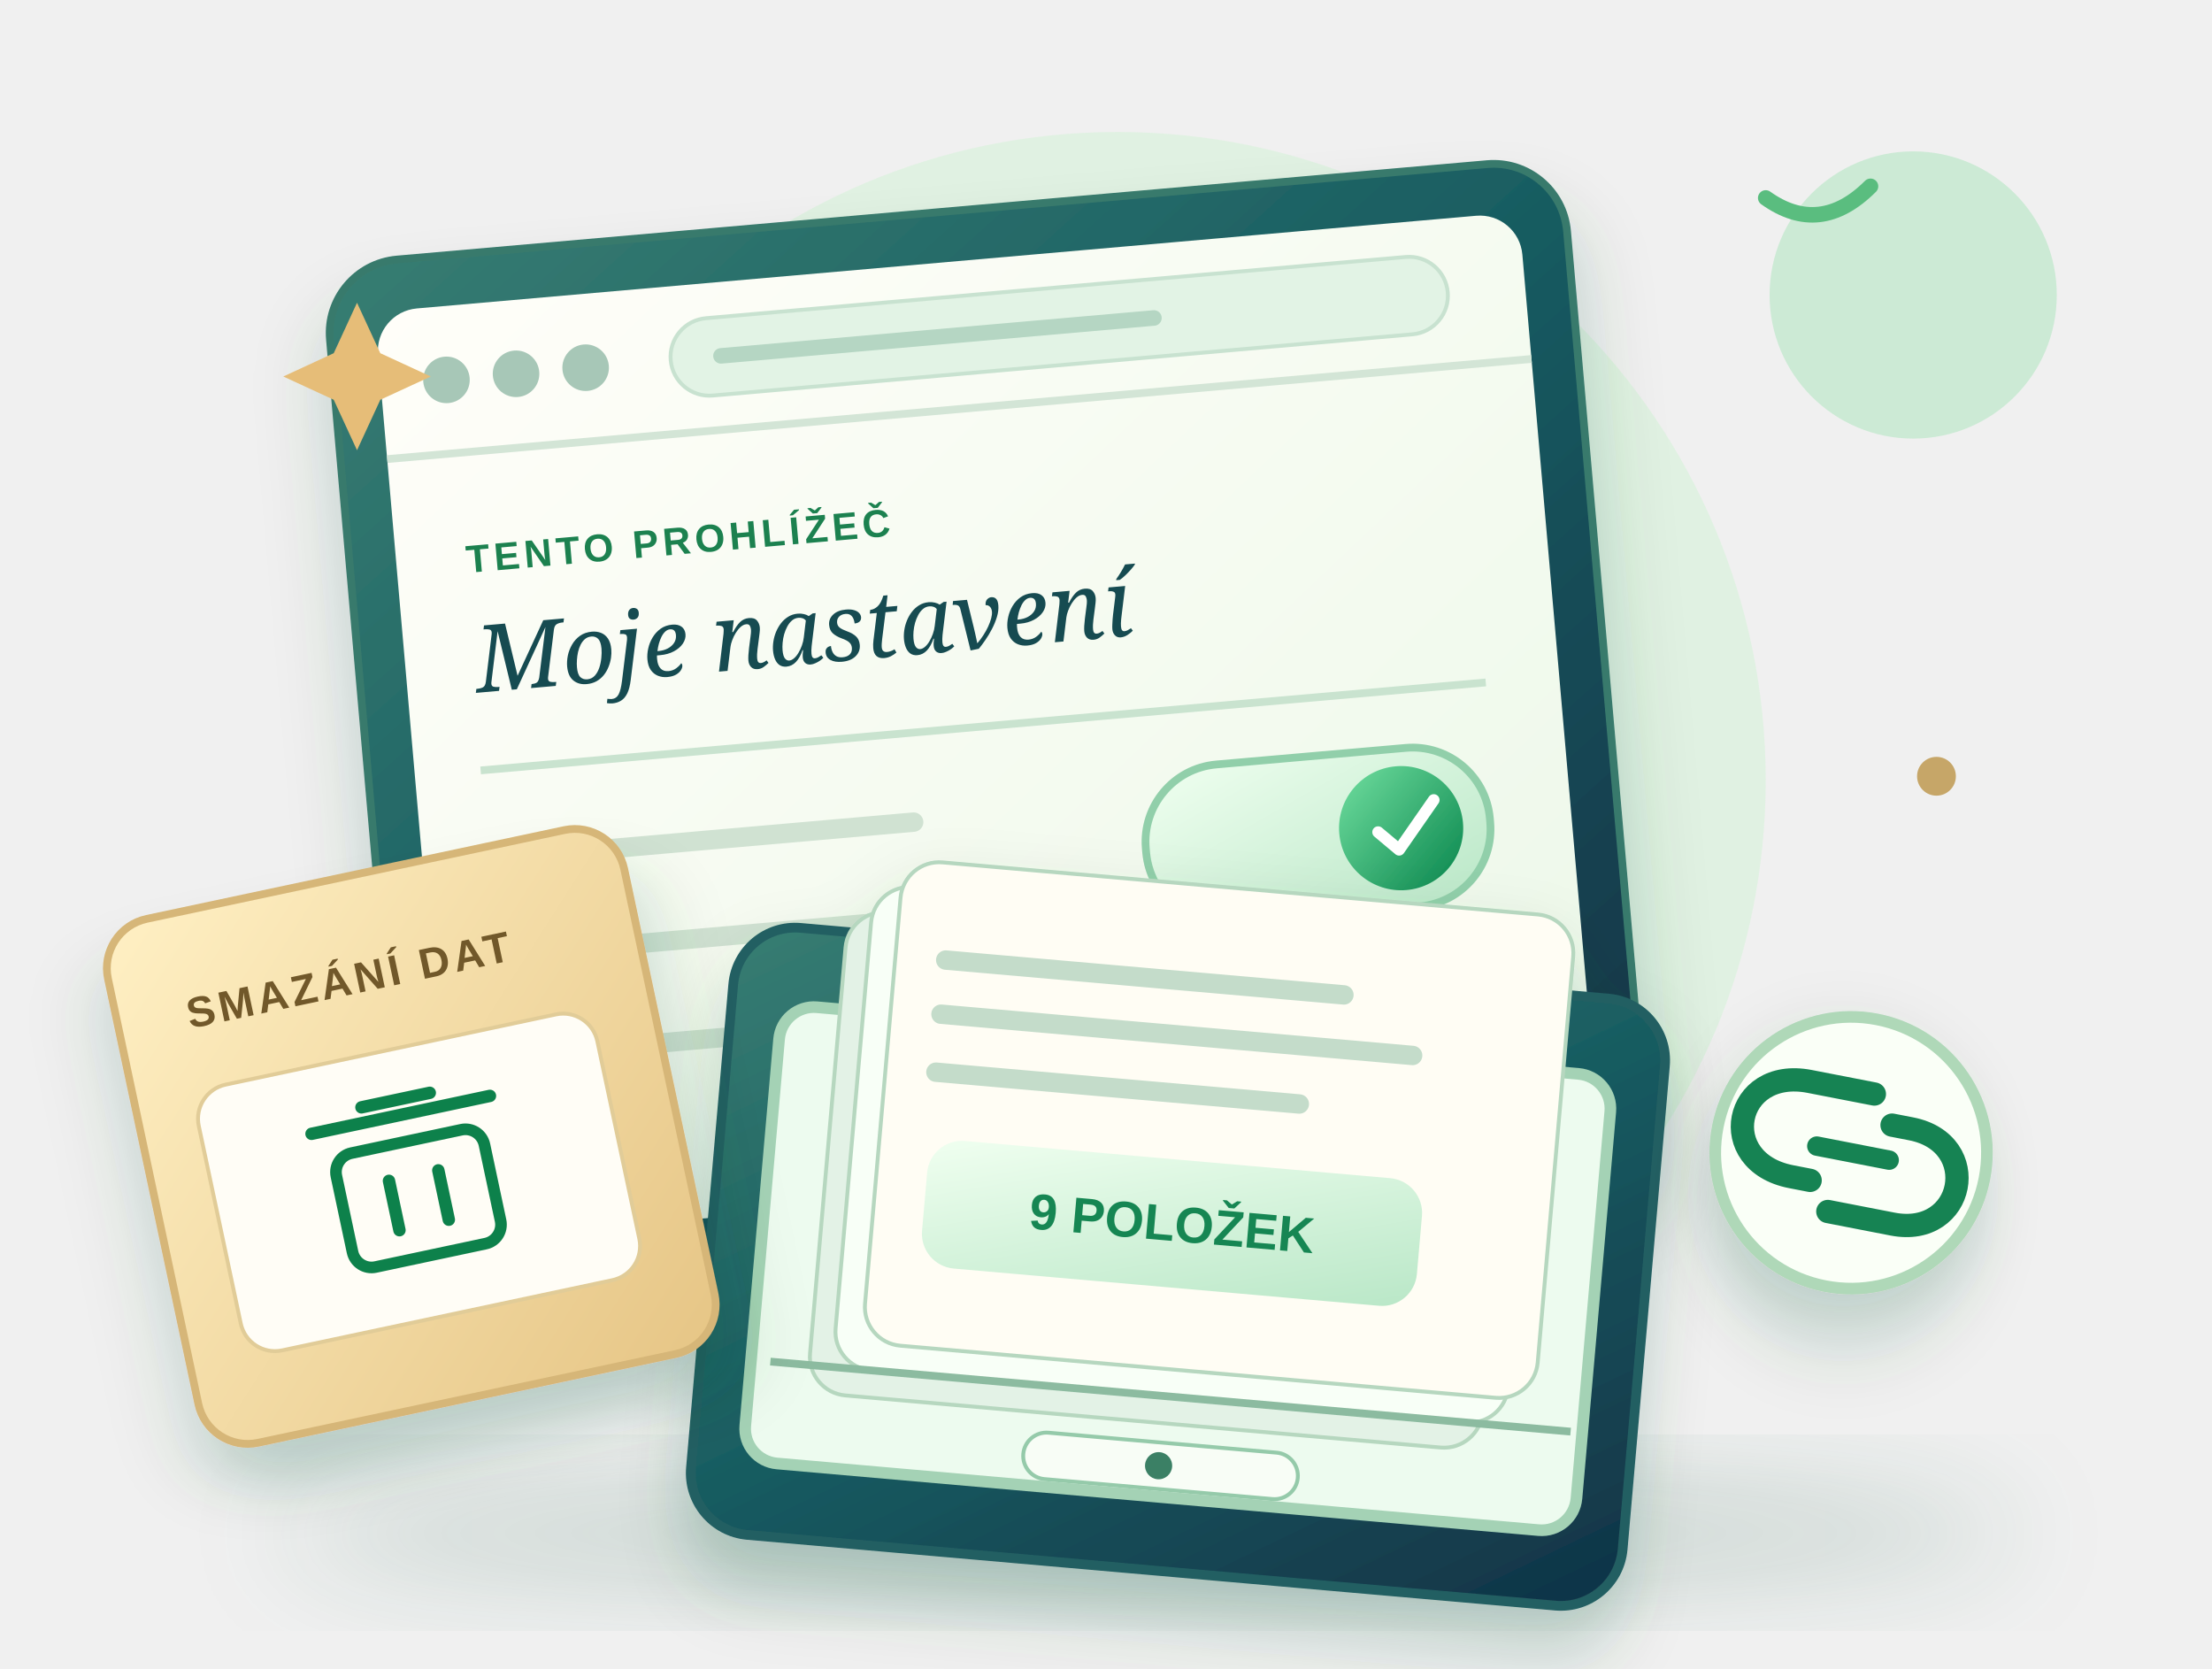
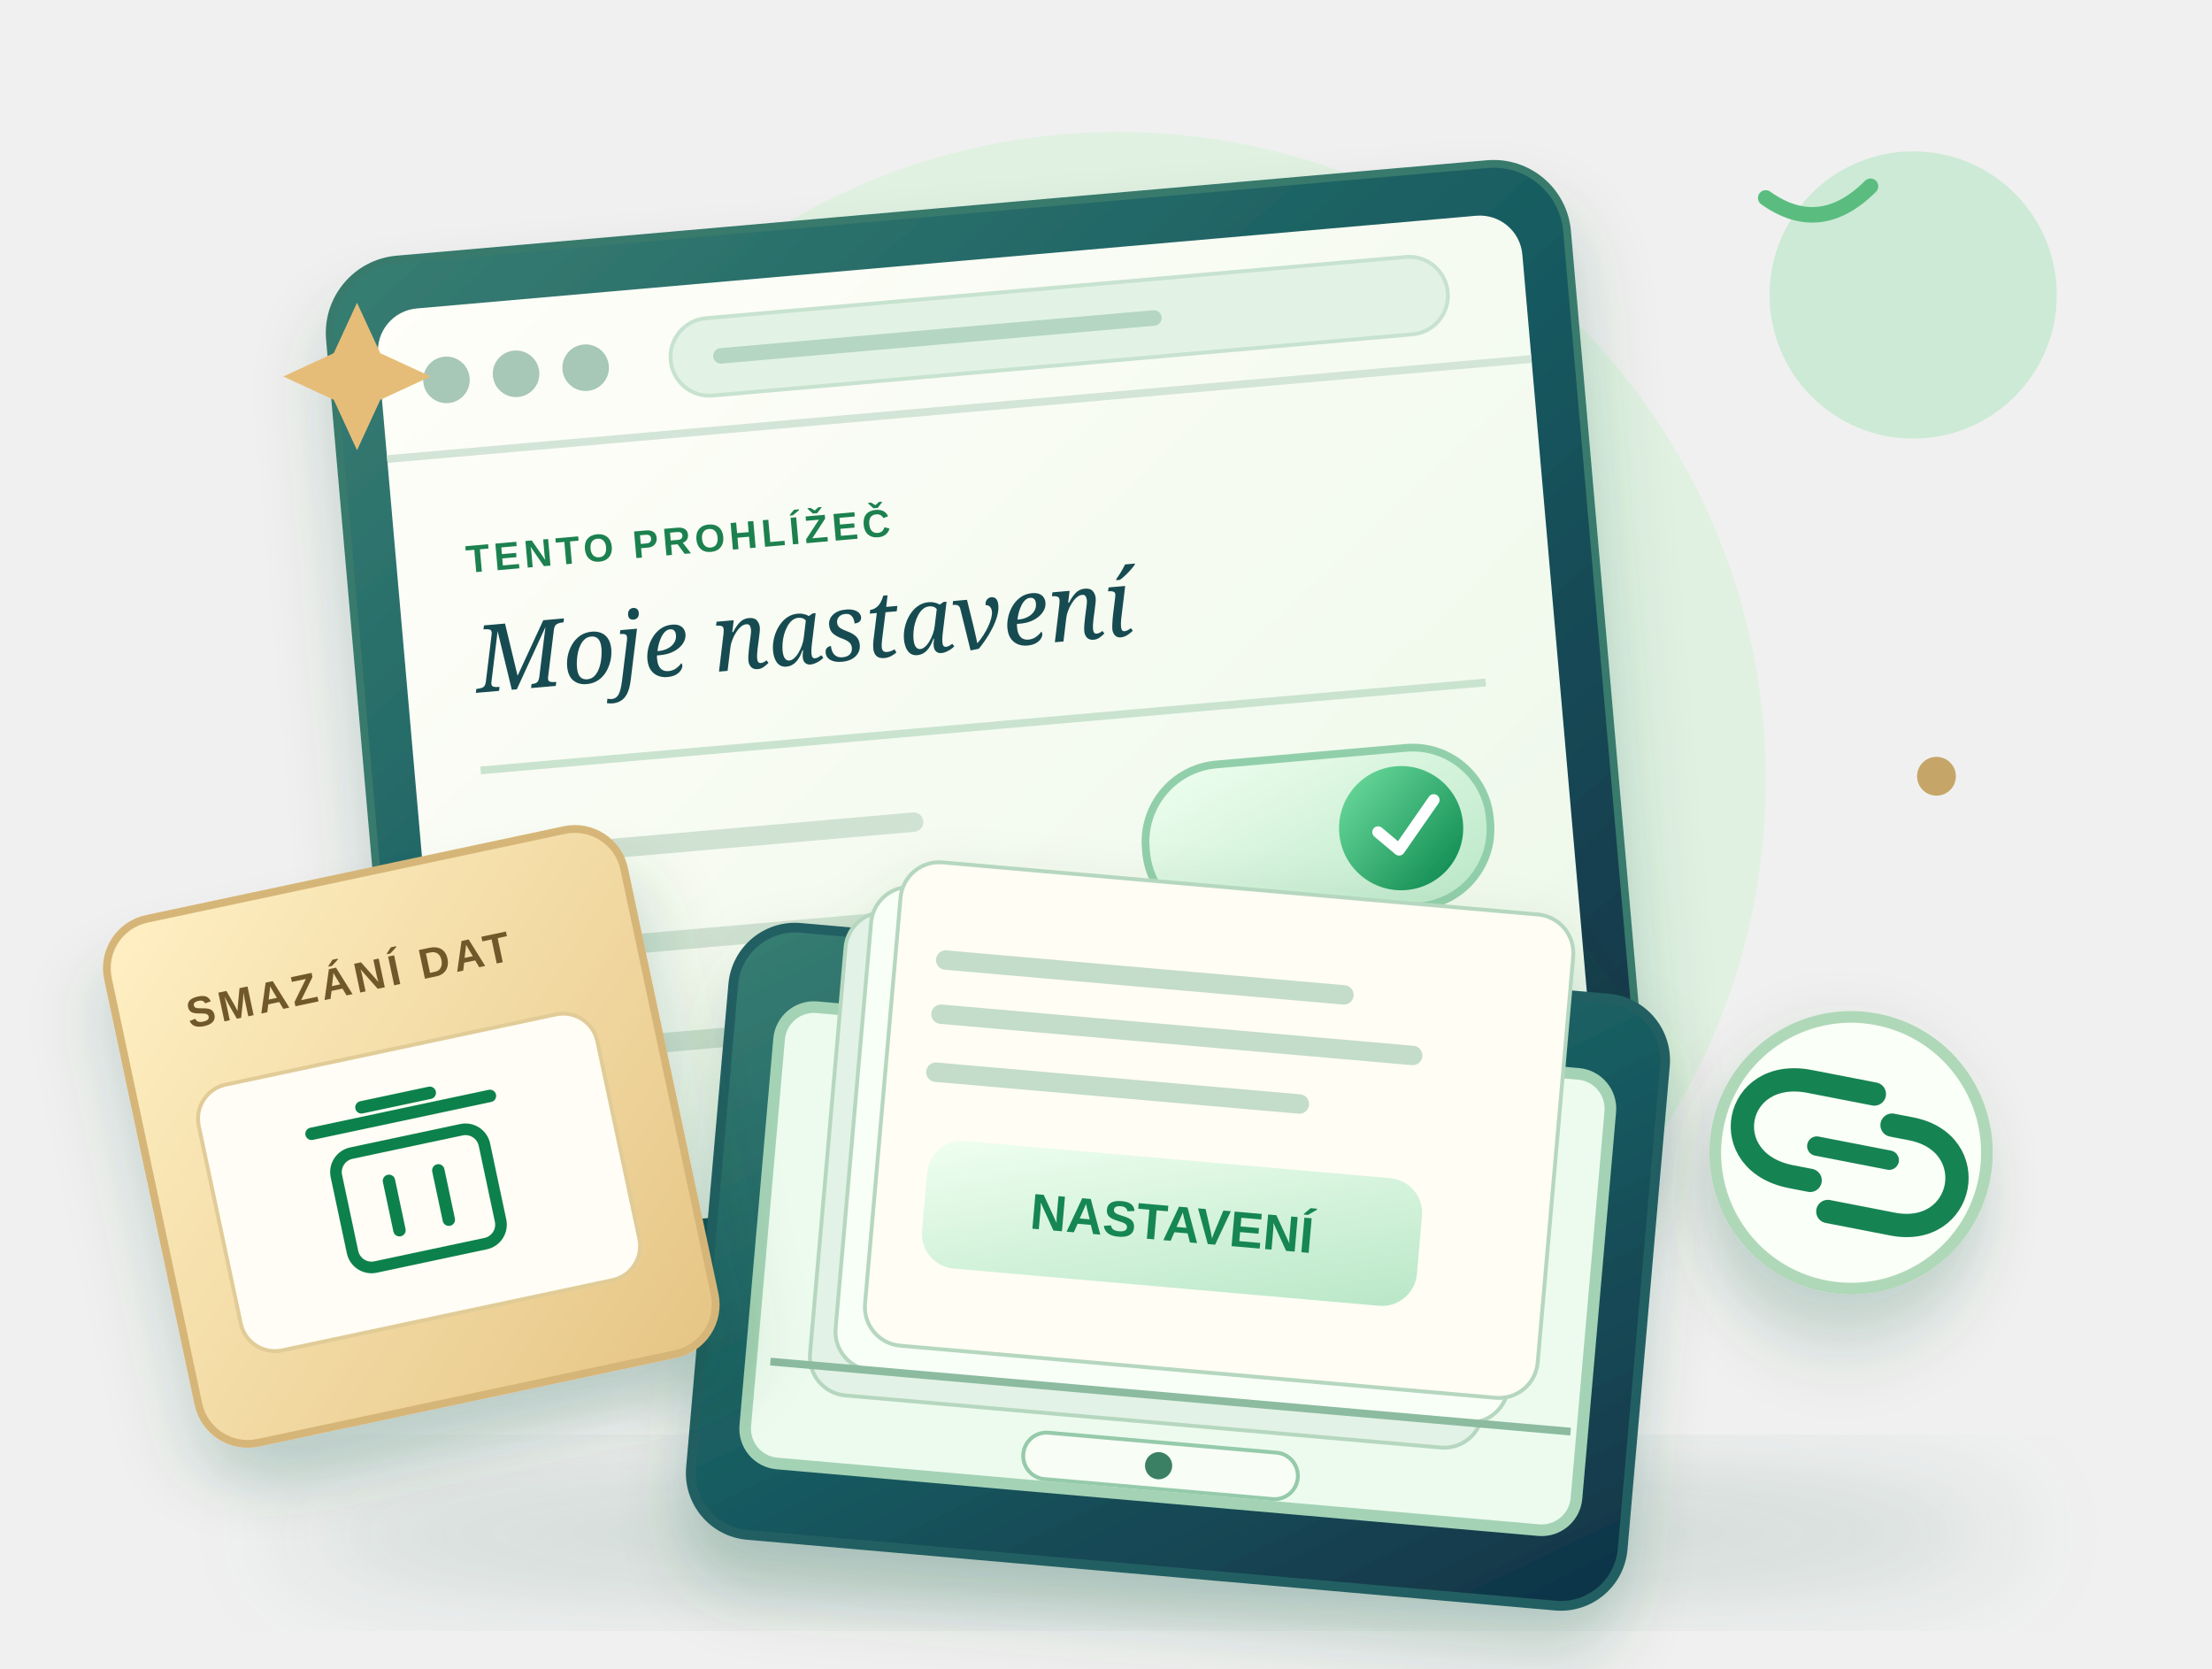
<svg xmlns="http://www.w3.org/2000/svg" viewBox="0 0 570 430" role="img" aria-labelledby="title desc">
  <defs>
    <linearGradient id="navy" x1="0" y1="0" x2=".9" y2="1">
      <stop stop-color="#377d72" />
      <stop offset=".52" stop-color="#185c61" />
      <stop offset="1" stop-color="#113649" />
    </linearGradient>
    <linearGradient id="paper" x1="0" y1="0" x2="1" y2="1">
      <stop stop-color="#fffef9" />
      <stop offset="1" stop-color="#ecf8e9" />
    </linearGradient>
    <linearGradient id="mint" x1="0" y1="0" x2="1" y2="1">
      <stop stop-color="#f0fff0" />
      <stop offset="1" stop-color="#b9e7c7" />
    </linearGradient>
    <linearGradient id="green" x1="0" y1="0" x2="1" y2="1">
      <stop stop-color="#71dfa0" />
      <stop offset="1" stop-color="#08854c" />
    </linearGradient>
    <linearGradient id="gold" x1="0" y1="0" x2="1" y2="1">
      <stop stop-color="#fff0c4" />
      <stop offset="1" stop-color="#e6c585" />
    </linearGradient>
    <filter id="shadow" x="-50%" y="-50%" width="200%" height="200%">
      <feDropShadow dx="0" dy="11" stdDeviation="9" flood-color="#1b5839" flood-opacity=".22" />
    </filter>
    <filter id="blur">
      <feGaussianBlur stdDeviation="14" />
    </filter>
  </defs>
  <ellipse cx="296" cy="395" rx="224" ry="21" fill="#185b44" opacity=".15" filter="url(#blur)" />
  <circle cx="288" cy="201" r="167" fill="#d9f2dc" opacity=".68" />
  <circle cx="493" cy="76" r="37" fill="#b8e7c6" opacity=".65" />
  <g transform="translate(94 54) rotate(-5 161 129)" filter="url(#shadow)">
    <rect width="320" height="265" rx="19" fill="url(#navy)" stroke="#397a6c" stroke-width="2" />
    <rect x="12" y="13" width="296" height="240" rx="11" fill="url(#paper)" />
    <path d="M12 51h296" stroke="#d3e5d6" stroke-width="2" />
    <g fill="#a7c7b7">
      <circle cx="29" cy="32" r="6" />
      <circle cx="47" cy="32" r="6" />
      <circle cx="65" cy="32" r="6" />
    </g>
    <rect x="87" y="22" width="201" height="20" rx="10" fill="#e2f3e5" stroke="#c8e2d0" />
    <path d="M100 32h112" stroke="#b5d6c3" stroke-width="4" stroke-linecap="round" />
    <text x="30" y="82" font-family="Arial,sans-serif" font-size="10" font-weight="900" letter-spacing="1.1" fill="#1a8150">TENTO PROHLÍŽEČ</text>
    <text x="30" y="113" font-family="Georgia,serif" font-size="24" font-style="italic" fill="#164b51">Moje nastavení</text>
    <path d="M29 133h260" stroke="#c9e3cf" stroke-width="2" />
    <g stroke="#d0e2d2" stroke-width="5" stroke-linecap="round">
      <path d="M33 156h106" />
      <path d="M33 181h131" />
      <path d="M33 207h91" />
    </g>
    <g transform="translate(198 148)">
      <rect width="89" height="41" rx="20" fill="url(#mint)" stroke="#91cfaa" stroke-width="2" />
      <circle cx="66" cy="20.5" r="16" fill="url(#green)" />
      <path d="m60 21 5 5 10-12" fill="none" stroke="#fff" stroke-width="3" stroke-linecap="round" stroke-linejoin="round" />
    </g>
  </g>
  <g transform="translate(185 216) rotate(5 121 88)" filter="url(#shadow)">
    <rect x="0" y="32" width="241" height="157" rx="16" fill="url(#navy)" stroke="#245f62" stroke-width="2.5" />
    <rect x="13" y="52" width="215" height="118" rx="9" fill="#edfbef" stroke="#a4d2b5" stroke-width="3" />
    <g>
      <rect x="28" y="26" width="174" height="125" rx="10" fill="#e3f2e6" stroke="#b6d7bf" />
      <rect x="34" y="19" width="174" height="125" rx="10" fill="#f8fff7" stroke="#b6d7bf" />
      <rect x="41" y="12" width="174" height="125" rx="10" fill="#fffdf4" stroke="#b6d7bf" />
      <path d="M54 37h103M54 51h122M54 66h94" stroke="#c4dcca" stroke-width="5" stroke-linecap="round" />
      <rect x="54" y="83" width="128" height="33" rx="9" fill="url(#mint)" />
-       <text x="118" y="104" text-anchor="middle" font-family="Arial,sans-serif" font-weight="900" font-size="13" fill="#168653">9 POLOŽEK</text>
+       <text x="118" y="104" text-anchor="middle" font-family="Arial,sans-serif" font-weight="900" font-size="13" fill="#168653">NASTAVENÍ</text>
    </g>
    <path d="M18 144h207" stroke="#8cbba0" stroke-width="2" />
    <rect x="85" y="156" width="71" height="12" rx="6" fill="#f8fdf6" stroke="#95caaa" />
    <circle cx="120" cy="162" r="3.5" fill="#3a8065" />
  </g>
  <g transform="translate(38 224) rotate(-12 67 69)" filter="url(#shadow)">
    <rect width="136" height="138" rx="13" fill="url(#gold)" stroke="#d6b678" stroke-width="2" />
    <text x="18" y="30" font-family="Arial,sans-serif" font-size="11" font-weight="900" letter-spacing="1" fill="#715829">SMAZÁNÍ DAT</text>
    <rect x="15" y="46" width="105" height="70" rx="9" fill="#fffdf6" stroke="#e1cc98" />
    <rect x="47" y="70" width="39" height="30" rx="5" fill="none" stroke="#11814b" stroke-width="3" />
    <path d="M43 63h47M57 59h18M60 79v13M73 79v13" stroke="#11814b" stroke-width="3.2" stroke-linecap="round" fill="none" />
  </g>
  <g transform="translate(440 260) rotate(11 37 37)" filter="url(#shadow)">
    <circle cx="37" cy="37" r="35" fill="#fafff7" stroke="#afd8b8" stroke-width="3" />
    <path d="M28 46h-5c-20 0-20-25 0-25h17M46 28h5c19 0 19 25 0 25H34" stroke="#198353" stroke-width="6" fill="none" stroke-linecap="round" />
    <path d="M28 37h19" stroke="#198353" stroke-width="5" stroke-linecap="round" />
  </g>
  <path d="m92 78 6 13 13 6-13 6-6 13-6-13-13-6 13-6Z" fill="#e6bd78" />
  <circle cx="499" cy="200" r="5" fill="#c6a668" />
  <path d="M455 51q14 10 27-3" fill="none" stroke="#5abd7f" stroke-width="4" stroke-linecap="round" />
</svg>
